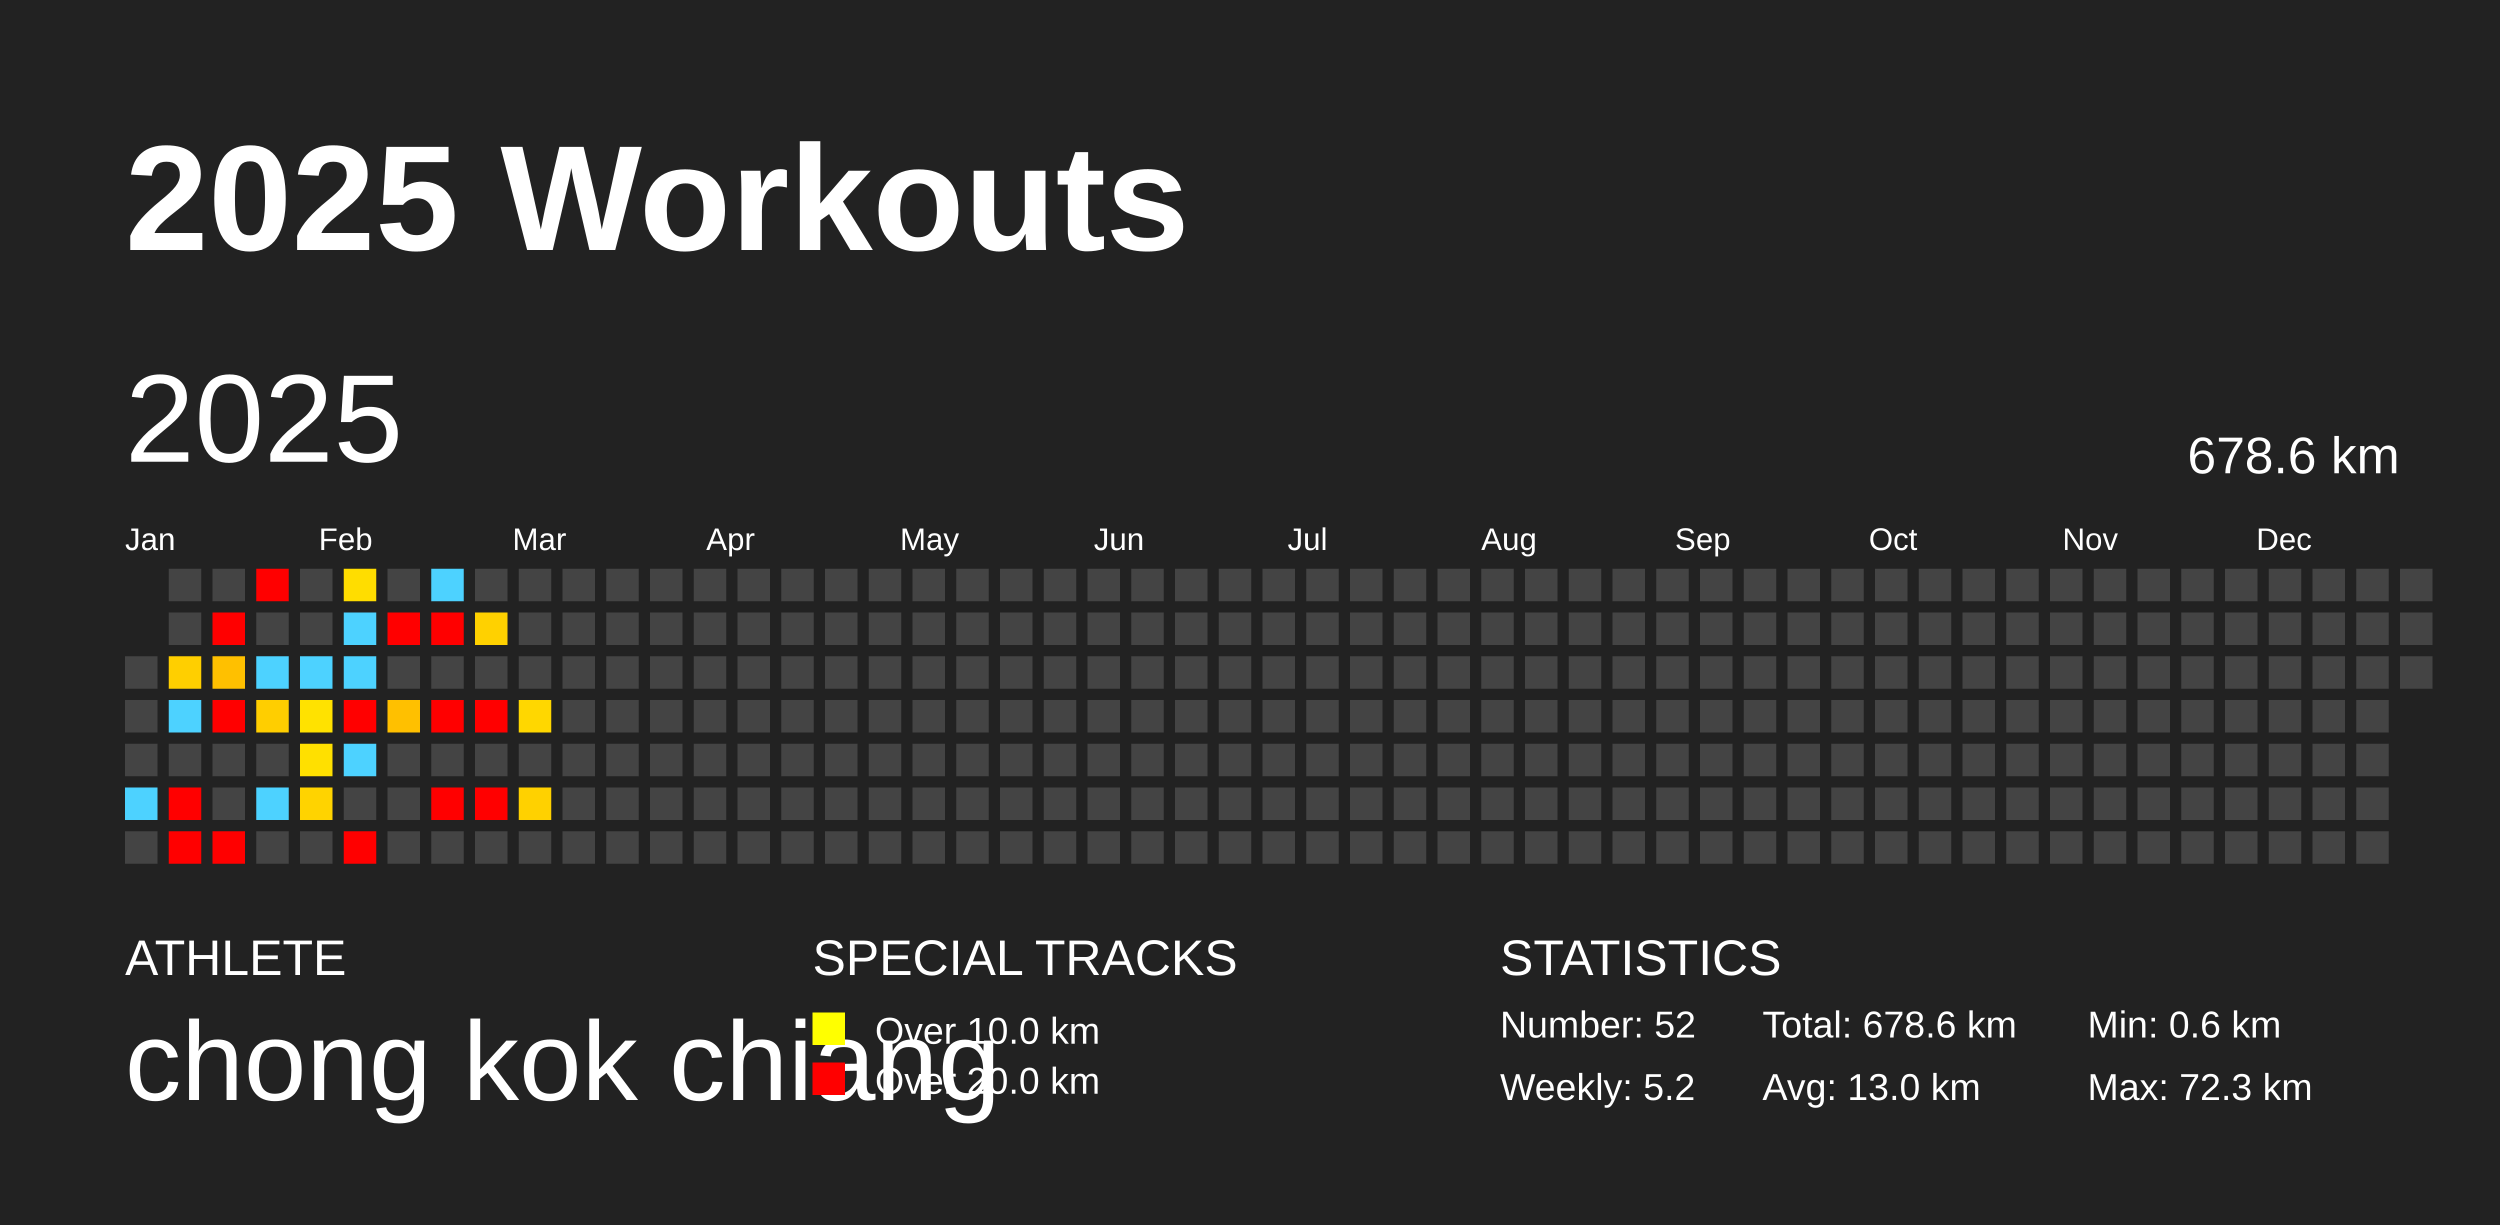
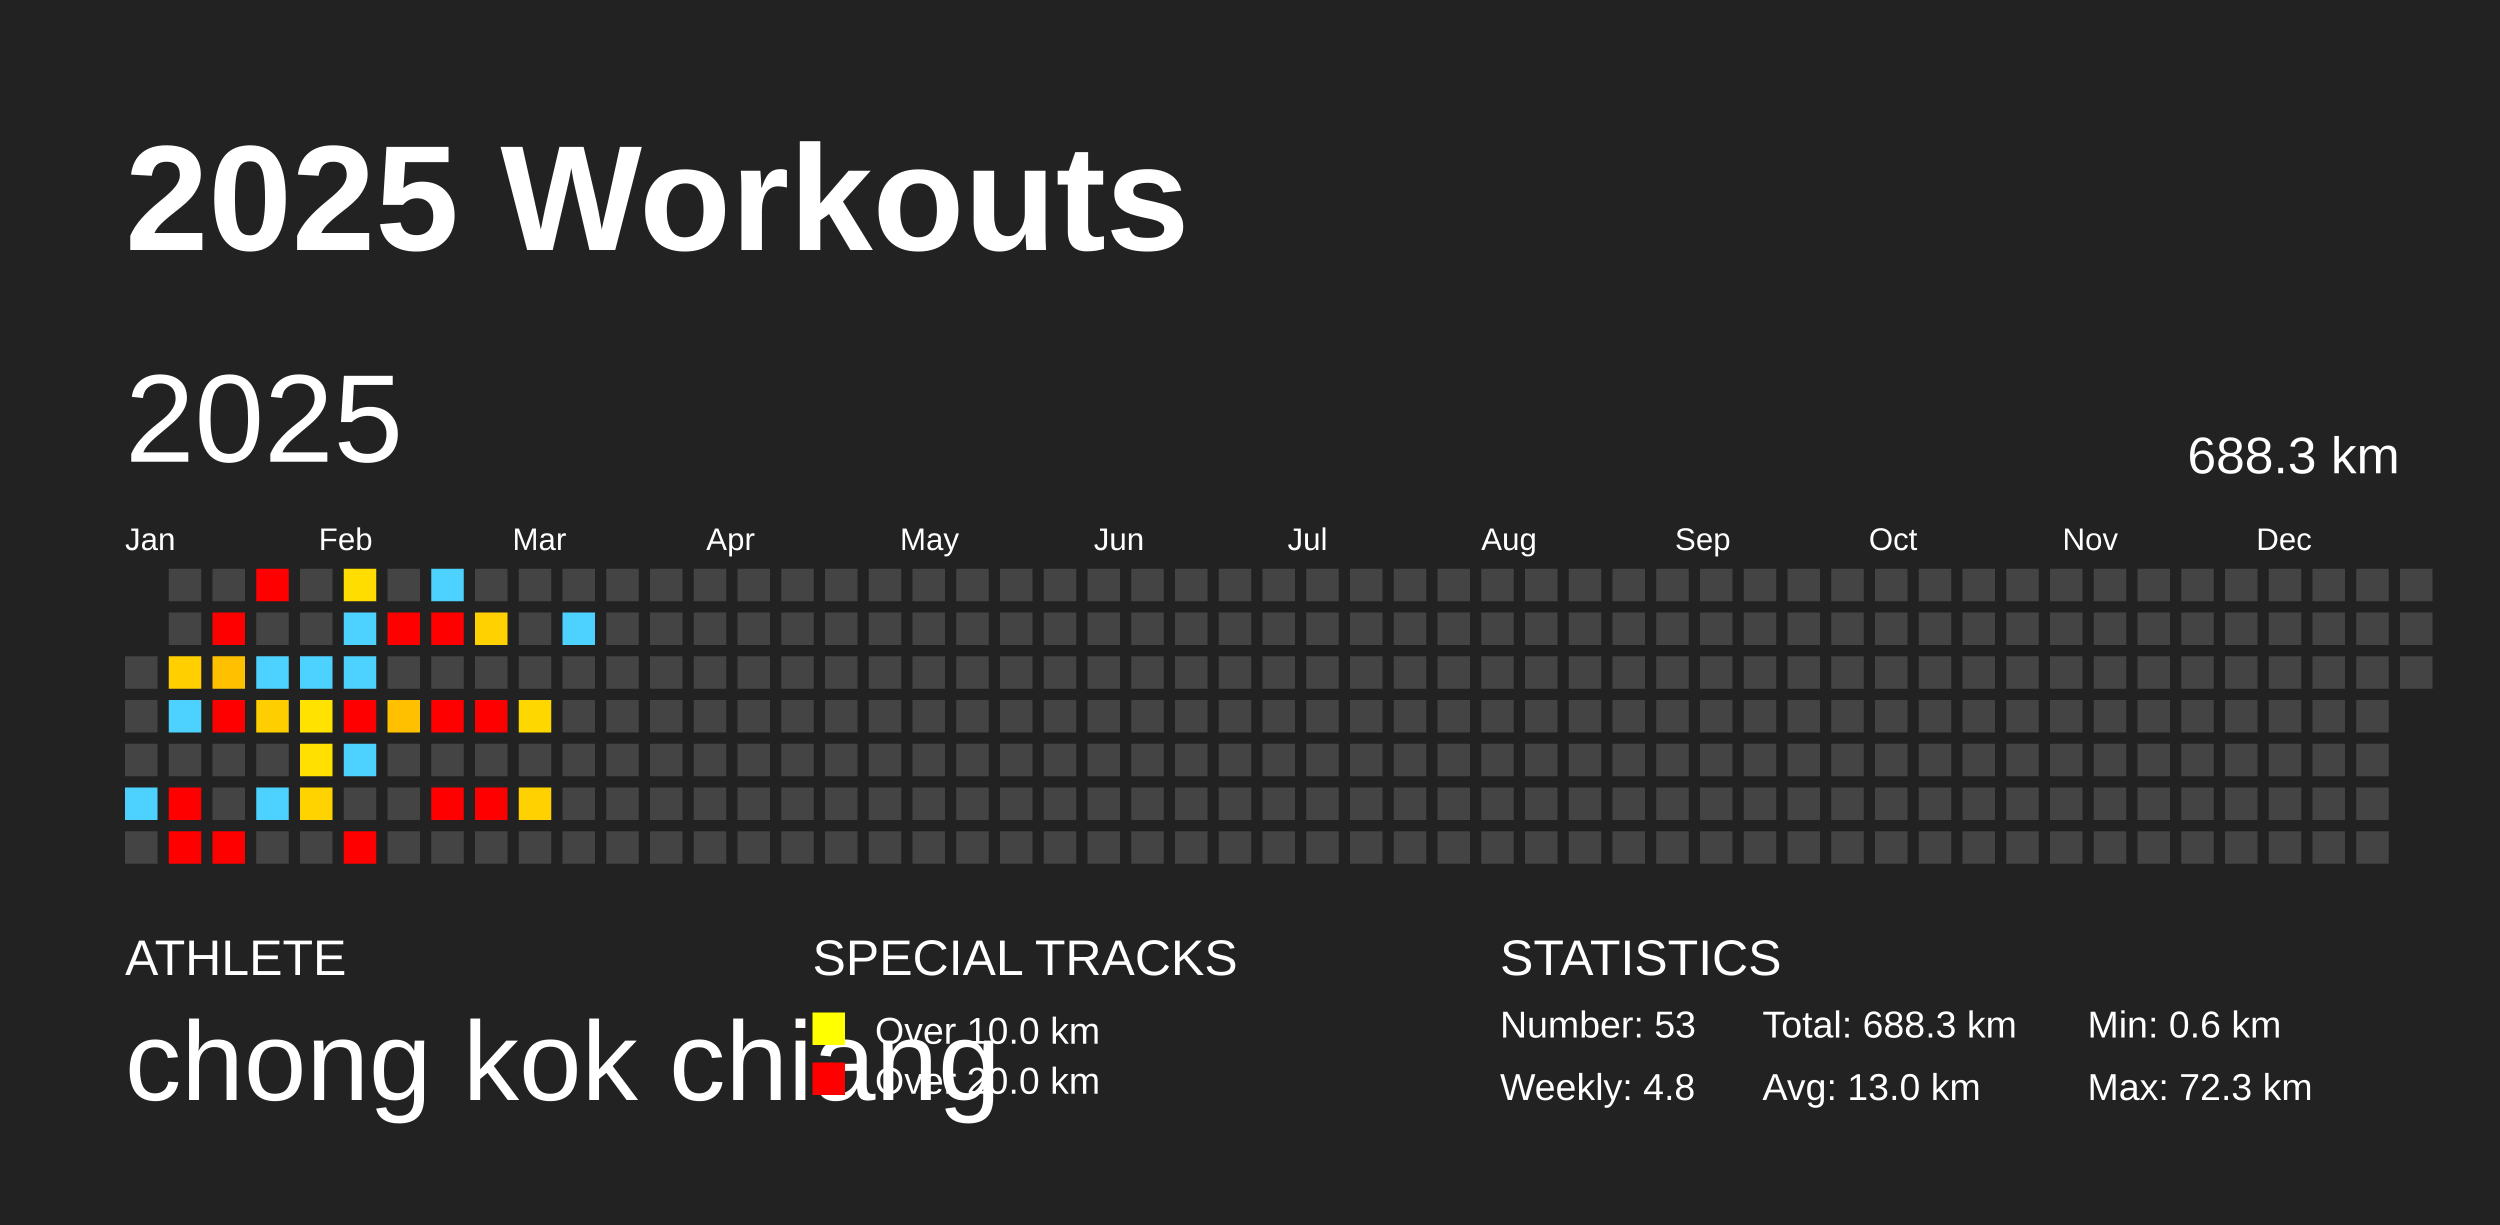
<svg xmlns="http://www.w3.org/2000/svg" baseProfile="full" height="98mm" version="1.1" viewBox="0,0,200,98" width="200mm">
  <defs />
  <rect fill="#222222" height="98" width="200" x="0" y="0" />
  <text fill="#FFFFFF" style="font-size:12px; font-family:Arial; font-weight:bold;" x="10" y="20">2025 Workouts</text>
  <text fill="#FFFFFF" style="font-size:4px; font-family:Arial" x="10" y="78">ATHLETE</text>
  <text fill="#FFFFFF" style="font-size:9px; font-family:Arial" x="10" y="88">chong kok chiang</text>
  <text fill="#FFFFFF" style="font-size:4px; font-family:Arial" x="65" y="78">SPECIAL TRACKS</text>
  <rect fill="yellow" height="2.6" width="2.6" x="65" y="81" />
  <text fill="#FFFFFF" style="font-size:3px; font-family:Arial" x="70" y="83.5">Over 10.0 km</text>
  <rect fill="red" height="2.6" width="2.6" x="65" y="85" />
  <text fill="#FFFFFF" style="font-size:3px; font-family:Arial" x="70" y="87.5">Over 20.0 km</text>
  <text fill="#FFFFFF" style="font-size:4px; font-family:Arial" x="120" y="78">STATISTICS</text>
-   <text fill="#FFFFFF" style="font-size:3px; font-family:Arial" x="120" y="83">Number: 52</text>
-   <text fill="#FFFFFF" style="font-size:3px; font-family:Arial" x="120" y="88">Weekly: 5.2</text>
-   <text fill="#FFFFFF" style="font-size:3px; font-family:Arial" x="141" y="83">Total: 678.6 km</text>
+   <text fill="#FFFFFF" style="font-size:3px; font-family:Arial" x="120" y="83">Number: 53</text>
+   <text fill="#FFFFFF" style="font-size:3px; font-family:Arial" x="120" y="88">Weekly: 4.8</text>
+   <text fill="#FFFFFF" style="font-size:3px; font-family:Arial" x="141" y="83">Total: 688.3 km</text>
  <text fill="#FFFFFF" style="font-size:3px; font-family:Arial" x="141" y="88">Avg: 13.0 km</text>
  <text fill="#FFFFFF" style="font-size:3px; font-family:Arial" x="167" y="83">Min: 0.6 km</text>
  <text fill="#FFFFFF" style="font-size:3px; font-family:Arial" x="167" y="88">Max: 72.3 km</text>
  <text dominant-baseline="hanging" fill="#FFFFFF" style="font-size:10.0px; font-family:Arial;" x="10" y="30">2025</text>
-   <text dominant-baseline="hanging" fill="#FFFFFF" style="font-size:4.125px; font-family:Arial;" x="175" y="35">678.6 km</text>
+   <text dominant-baseline="hanging" fill="#FFFFFF" style="font-size:4.125px; font-family:Arial;" x="175" y="35">688.3 km</text>
  <text fill="#FFFFFF" style="font-size:2.5px; font-family:Arial" x="10.0" y="44">Jan</text>
  <text fill="#FFFFFF" style="font-size:2.5px; font-family:Arial" x="25.5" y="44">Feb</text>
  <text fill="#FFFFFF" style="font-size:2.5px; font-family:Arial" x="41.0" y="44">Mar</text>
  <text fill="#FFFFFF" style="font-size:2.5px; font-family:Arial" x="56.5" y="44">Apr</text>
  <text fill="#FFFFFF" style="font-size:2.5px; font-family:Arial" x="72.0" y="44">May</text>
  <text fill="#FFFFFF" style="font-size:2.5px; font-family:Arial" x="87.5" y="44">Jun</text>
  <text fill="#FFFFFF" style="font-size:2.5px; font-family:Arial" x="103.0" y="44">Jul</text>
  <text fill="#FFFFFF" style="font-size:2.5px; font-family:Arial" x="118.5" y="44">Aug</text>
  <text fill="#FFFFFF" style="font-size:2.5px; font-family:Arial" x="134.0" y="44">Sep</text>
  <text fill="#FFFFFF" style="font-size:2.5px; font-family:Arial" x="149.5" y="44">Oct</text>
  <text fill="#FFFFFF" style="font-size:2.5px; font-family:Arial" x="165.0" y="44">Nov</text>
  <text fill="#FFFFFF" style="font-size:2.5px; font-family:Arial" x="180.5" y="44">Dec</text>
  <rect fill="#444444" height="2.6" width="2.6" x="10.0" y="52.5" />
  <rect fill="#444444" height="2.6" width="2.6" x="10.0" y="56.0" />
  <rect fill="#444444" height="2.6" width="2.6" x="10.0" y="59.5" />
  <rect fill="#4dd2ff" height="2.6" width="2.6" x="10.0" y="63.0" />
  <rect fill="#444444" height="2.6" width="2.6" x="10.0" y="66.5" />
  <rect fill="#444444" height="2.6" width="2.6" x="13.5" y="45.5" />
  <rect fill="#444444" height="2.6" width="2.6" x="13.5" y="49.0" />
  <rect fill="#ffcf00" height="2.6" width="2.6" x="13.5" y="52.5" />
  <rect fill="#4dd2ff" height="2.6" width="2.6" x="13.5" y="56.0" />
  <rect fill="#444444" height="2.6" width="2.6" x="13.5" y="59.5" />
  <rect fill="red" height="2.6" width="2.6" x="13.5" y="63.0" />
  <rect fill="red" height="2.6" width="2.6" x="13.5" y="66.5" />
  <rect fill="#444444" height="2.6" width="2.6" x="17.0" y="45.5" />
  <rect fill="red" height="2.6" width="2.6" x="17.0" y="49.0" />
  <rect fill="#ffc000" height="2.6" width="2.6" x="17.0" y="52.5" />
  <rect fill="red" height="2.6" width="2.6" x="17.0" y="56.0" />
  <rect fill="#444444" height="2.6" width="2.6" x="17.0" y="59.5" />
  <rect fill="#444444" height="2.6" width="2.6" x="17.0" y="63.0" />
  <rect fill="red" height="2.6" width="2.6" x="17.0" y="66.5" />
  <rect fill="red" height="2.6" width="2.6" x="20.5" y="45.5" />
  <rect fill="#444444" height="2.6" width="2.6" x="20.5" y="49.0" />
  <rect fill="#4dd2ff" height="2.6" width="2.6" x="20.5" y="52.5" />
  <rect fill="#ffce00" height="2.6" width="2.6" x="20.5" y="56.0" />
  <rect fill="#444444" height="2.6" width="2.6" x="20.5" y="59.5" />
  <rect fill="#4dd2ff" height="2.6" width="2.6" x="20.5" y="63.0" />
  <rect fill="#444444" height="2.6" width="2.6" x="20.5" y="66.5" />
  <rect fill="#444444" height="2.6" width="2.6" x="24.0" y="45.5" />
  <rect fill="#444444" height="2.6" width="2.6" x="24.0" y="49.0" />
  <rect fill="#4dd2ff" height="2.6" width="2.6" x="24.0" y="52.5" />
  <rect fill="#ffe200" height="2.6" width="2.6" x="24.0" y="56.0" />
  <rect fill="#ffe000" height="2.6" width="2.6" x="24.0" y="59.5" />
  <rect fill="#ffd300" height="2.6" width="2.6" x="24.0" y="63.0" />
  <rect fill="#444444" height="2.6" width="2.6" x="24.0" y="66.5" />
  <rect fill="#ffdd00" height="2.6" width="2.6" x="27.5" y="45.5" />
  <rect fill="#4dd2ff" height="2.6" width="2.6" x="27.5" y="49.0" />
  <rect fill="#4dd2ff" height="2.6" width="2.6" x="27.5" y="52.5" />
  <rect fill="red" height="2.6" width="2.6" x="27.5" y="56.0" />
  <rect fill="#4dd2ff" height="2.6" width="2.6" x="27.5" y="59.5" />
  <rect fill="#444444" height="2.6" width="2.6" x="27.5" y="63.0" />
  <rect fill="red" height="2.6" width="2.6" x="27.5" y="66.5" />
  <rect fill="#444444" height="2.6" width="2.6" x="31.0" y="45.5" />
  <rect fill="red" height="2.6" width="2.6" x="31.0" y="49.0" />
  <rect fill="#444444" height="2.6" width="2.6" x="31.0" y="52.5" />
  <rect fill="#ffc000" height="2.6" width="2.6" x="31.0" y="56.0" />
  <rect fill="#444444" height="2.6" width="2.6" x="31.0" y="59.5" />
  <rect fill="#444444" height="2.6" width="2.6" x="31.0" y="63.0" />
  <rect fill="#444444" height="2.6" width="2.6" x="31.0" y="66.5" />
  <rect fill="#4dd2ff" height="2.6" width="2.6" x="34.5" y="45.5" />
  <rect fill="red" height="2.6" width="2.6" x="34.5" y="49.0" />
  <rect fill="#444444" height="2.6" width="2.6" x="34.5" y="52.5" />
  <rect fill="red" height="2.6" width="2.6" x="34.5" y="56.0" />
  <rect fill="#444444" height="2.6" width="2.6" x="34.5" y="59.5" />
  <rect fill="red" height="2.6" width="2.6" x="34.5" y="63.0" />
  <rect fill="#444444" height="2.6" width="2.6" x="34.5" y="66.5" />
  <rect fill="#444444" height="2.6" width="2.6" x="38.0" y="45.5" />
  <rect fill="#ffd100" height="2.6" width="2.6" x="38.0" y="49.0" />
  <rect fill="#444444" height="2.6" width="2.6" x="38.0" y="52.5" />
  <rect fill="red" height="2.6" width="2.6" x="38.0" y="56.0" />
  <rect fill="#444444" height="2.6" width="2.6" x="38.0" y="59.5" />
  <rect fill="red" height="2.6" width="2.6" x="38.0" y="63.0" />
  <rect fill="#444444" height="2.6" width="2.6" x="38.0" y="66.5" />
  <rect fill="#444444" height="2.6" width="2.6" x="41.5" y="45.5" />
  <rect fill="#444444" height="2.6" width="2.6" x="41.5" y="49.0" />
  <rect fill="#444444" height="2.6" width="2.6" x="41.5" y="52.5" />
  <rect fill="#ffd700" height="2.6" width="2.6" x="41.5" y="56.0" />
  <rect fill="#444444" height="2.6" width="2.6" x="41.5" y="59.5" />
  <rect fill="#ffd100" height="2.6" width="2.6" x="41.5" y="63.0" />
  <rect fill="#444444" height="2.6" width="2.6" x="41.5" y="66.5" />
  <rect fill="#444444" height="2.6" width="2.6" x="45.0" y="45.5" />
-   <rect fill="#444444" height="2.6" width="2.6" x="45.0" y="49.0" />
+   <rect fill="#4dd2ff" height="2.6" width="2.6" x="45.0" y="49.0" />
  <rect fill="#444444" height="2.6" width="2.6" x="45.0" y="52.5" />
  <rect fill="#444444" height="2.6" width="2.6" x="45.0" y="56.0" />
  <rect fill="#444444" height="2.6" width="2.6" x="45.0" y="59.5" />
  <rect fill="#444444" height="2.6" width="2.6" x="45.0" y="63.0" />
  <rect fill="#444444" height="2.6" width="2.6" x="45.0" y="66.5" />
  <rect fill="#444444" height="2.6" width="2.6" x="48.5" y="45.5" />
  <rect fill="#444444" height="2.6" width="2.6" x="48.5" y="49.0" />
  <rect fill="#444444" height="2.6" width="2.6" x="48.5" y="52.5" />
  <rect fill="#444444" height="2.6" width="2.6" x="48.5" y="56.0" />
  <rect fill="#444444" height="2.6" width="2.6" x="48.5" y="59.5" />
  <rect fill="#444444" height="2.6" width="2.6" x="48.5" y="63.0" />
  <rect fill="#444444" height="2.6" width="2.6" x="48.5" y="66.5" />
  <rect fill="#444444" height="2.6" width="2.6" x="52.0" y="45.5" />
  <rect fill="#444444" height="2.6" width="2.6" x="52.0" y="49.0" />
  <rect fill="#444444" height="2.6" width="2.6" x="52.0" y="52.5" />
  <rect fill="#444444" height="2.6" width="2.6" x="52.0" y="56.0" />
  <rect fill="#444444" height="2.6" width="2.6" x="52.0" y="59.5" />
  <rect fill="#444444" height="2.6" width="2.6" x="52.0" y="63.0" />
  <rect fill="#444444" height="2.6" width="2.6" x="52.0" y="66.5" />
  <rect fill="#444444" height="2.6" width="2.6" x="55.5" y="45.5" />
  <rect fill="#444444" height="2.6" width="2.6" x="55.5" y="49.0" />
  <rect fill="#444444" height="2.6" width="2.6" x="55.5" y="52.5" />
  <rect fill="#444444" height="2.6" width="2.6" x="55.5" y="56.0" />
  <rect fill="#444444" height="2.6" width="2.6" x="55.5" y="59.5" />
  <rect fill="#444444" height="2.6" width="2.6" x="55.5" y="63.0" />
  <rect fill="#444444" height="2.6" width="2.6" x="55.5" y="66.5" />
  <rect fill="#444444" height="2.6" width="2.6" x="59.0" y="45.5" />
  <rect fill="#444444" height="2.6" width="2.6" x="59.0" y="49.0" />
  <rect fill="#444444" height="2.6" width="2.6" x="59.0" y="52.5" />
  <rect fill="#444444" height="2.6" width="2.6" x="59.0" y="56.0" />
  <rect fill="#444444" height="2.6" width="2.6" x="59.0" y="59.5" />
  <rect fill="#444444" height="2.6" width="2.6" x="59.0" y="63.0" />
  <rect fill="#444444" height="2.6" width="2.6" x="59.0" y="66.5" />
  <rect fill="#444444" height="2.6" width="2.6" x="62.5" y="45.5" />
  <rect fill="#444444" height="2.6" width="2.6" x="62.5" y="49.0" />
  <rect fill="#444444" height="2.6" width="2.6" x="62.5" y="52.5" />
  <rect fill="#444444" height="2.6" width="2.6" x="62.5" y="56.0" />
  <rect fill="#444444" height="2.6" width="2.6" x="62.5" y="59.5" />
  <rect fill="#444444" height="2.6" width="2.6" x="62.5" y="63.0" />
  <rect fill="#444444" height="2.6" width="2.6" x="62.5" y="66.5" />
  <rect fill="#444444" height="2.6" width="2.6" x="66.0" y="45.5" />
  <rect fill="#444444" height="2.6" width="2.6" x="66.0" y="49.0" />
  <rect fill="#444444" height="2.6" width="2.6" x="66.0" y="52.5" />
  <rect fill="#444444" height="2.6" width="2.6" x="66.0" y="56.0" />
  <rect fill="#444444" height="2.6" width="2.6" x="66.0" y="59.5" />
  <rect fill="#444444" height="2.6" width="2.6" x="66.0" y="63.0" />
  <rect fill="#444444" height="2.6" width="2.6" x="66.0" y="66.5" />
  <rect fill="#444444" height="2.6" width="2.6" x="69.5" y="45.5" />
  <rect fill="#444444" height="2.6" width="2.6" x="69.5" y="49.0" />
  <rect fill="#444444" height="2.6" width="2.6" x="69.5" y="52.5" />
  <rect fill="#444444" height="2.6" width="2.6" x="69.5" y="56.0" />
  <rect fill="#444444" height="2.6" width="2.6" x="69.5" y="59.5" />
  <rect fill="#444444" height="2.6" width="2.6" x="69.5" y="63.0" />
  <rect fill="#444444" height="2.6" width="2.6" x="69.5" y="66.5" />
  <rect fill="#444444" height="2.6" width="2.6" x="73.0" y="45.5" />
  <rect fill="#444444" height="2.6" width="2.6" x="73.0" y="49.0" />
  <rect fill="#444444" height="2.6" width="2.6" x="73.0" y="52.5" />
  <rect fill="#444444" height="2.6" width="2.6" x="73.0" y="56.0" />
  <rect fill="#444444" height="2.6" width="2.6" x="73.0" y="59.5" />
  <rect fill="#444444" height="2.6" width="2.6" x="73.0" y="63.0" />
  <rect fill="#444444" height="2.6" width="2.6" x="73.0" y="66.5" />
  <rect fill="#444444" height="2.6" width="2.6" x="76.5" y="45.5" />
  <rect fill="#444444" height="2.6" width="2.6" x="76.5" y="49.0" />
  <rect fill="#444444" height="2.6" width="2.6" x="76.5" y="52.5" />
  <rect fill="#444444" height="2.6" width="2.6" x="76.5" y="56.0" />
  <rect fill="#444444" height="2.6" width="2.6" x="76.5" y="59.5" />
  <rect fill="#444444" height="2.6" width="2.6" x="76.5" y="63.0" />
  <rect fill="#444444" height="2.6" width="2.6" x="76.5" y="66.5" />
  <rect fill="#444444" height="2.6" width="2.6" x="80.0" y="45.5" />
  <rect fill="#444444" height="2.6" width="2.6" x="80.0" y="49.0" />
  <rect fill="#444444" height="2.6" width="2.6" x="80.0" y="52.5" />
  <rect fill="#444444" height="2.6" width="2.6" x="80.0" y="56.0" />
  <rect fill="#444444" height="2.6" width="2.6" x="80.0" y="59.5" />
  <rect fill="#444444" height="2.6" width="2.6" x="80.0" y="63.0" />
  <rect fill="#444444" height="2.6" width="2.6" x="80.0" y="66.5" />
  <rect fill="#444444" height="2.6" width="2.6" x="83.5" y="45.5" />
  <rect fill="#444444" height="2.6" width="2.6" x="83.5" y="49.0" />
  <rect fill="#444444" height="2.6" width="2.6" x="83.5" y="52.5" />
  <rect fill="#444444" height="2.6" width="2.6" x="83.5" y="56.0" />
  <rect fill="#444444" height="2.6" width="2.6" x="83.5" y="59.5" />
  <rect fill="#444444" height="2.6" width="2.6" x="83.5" y="63.0" />
  <rect fill="#444444" height="2.6" width="2.6" x="83.5" y="66.5" />
  <rect fill="#444444" height="2.6" width="2.6" x="87.0" y="45.5" />
  <rect fill="#444444" height="2.6" width="2.6" x="87.0" y="49.0" />
  <rect fill="#444444" height="2.6" width="2.6" x="87.0" y="52.5" />
  <rect fill="#444444" height="2.6" width="2.6" x="87.0" y="56.0" />
  <rect fill="#444444" height="2.6" width="2.6" x="87.0" y="59.5" />
  <rect fill="#444444" height="2.6" width="2.6" x="87.0" y="63.0" />
  <rect fill="#444444" height="2.6" width="2.6" x="87.0" y="66.5" />
  <rect fill="#444444" height="2.6" width="2.6" x="90.5" y="45.5" />
  <rect fill="#444444" height="2.6" width="2.6" x="90.5" y="49.0" />
  <rect fill="#444444" height="2.6" width="2.6" x="90.5" y="52.5" />
  <rect fill="#444444" height="2.6" width="2.6" x="90.5" y="56.0" />
  <rect fill="#444444" height="2.6" width="2.6" x="90.5" y="59.5" />
  <rect fill="#444444" height="2.6" width="2.6" x="90.5" y="63.0" />
  <rect fill="#444444" height="2.6" width="2.6" x="90.5" y="66.5" />
  <rect fill="#444444" height="2.6" width="2.6" x="94.0" y="45.5" />
  <rect fill="#444444" height="2.6" width="2.6" x="94.0" y="49.0" />
  <rect fill="#444444" height="2.6" width="2.6" x="94.0" y="52.5" />
  <rect fill="#444444" height="2.6" width="2.6" x="94.0" y="56.0" />
  <rect fill="#444444" height="2.6" width="2.6" x="94.0" y="59.5" />
  <rect fill="#444444" height="2.6" width="2.6" x="94.0" y="63.0" />
  <rect fill="#444444" height="2.6" width="2.6" x="94.0" y="66.5" />
  <rect fill="#444444" height="2.6" width="2.6" x="97.5" y="45.5" />
  <rect fill="#444444" height="2.6" width="2.6" x="97.5" y="49.0" />
  <rect fill="#444444" height="2.6" width="2.6" x="97.5" y="52.5" />
  <rect fill="#444444" height="2.6" width="2.6" x="97.5" y="56.0" />
  <rect fill="#444444" height="2.6" width="2.6" x="97.5" y="59.5" />
  <rect fill="#444444" height="2.6" width="2.6" x="97.5" y="63.0" />
  <rect fill="#444444" height="2.6" width="2.6" x="97.5" y="66.5" />
  <rect fill="#444444" height="2.6" width="2.6" x="101.0" y="45.5" />
  <rect fill="#444444" height="2.6" width="2.6" x="101.0" y="49.0" />
  <rect fill="#444444" height="2.6" width="2.6" x="101.0" y="52.5" />
  <rect fill="#444444" height="2.6" width="2.6" x="101.0" y="56.0" />
  <rect fill="#444444" height="2.6" width="2.6" x="101.0" y="59.5" />
  <rect fill="#444444" height="2.6" width="2.6" x="101.0" y="63.0" />
  <rect fill="#444444" height="2.6" width="2.6" x="101.0" y="66.5" />
  <rect fill="#444444" height="2.6" width="2.6" x="104.5" y="45.5" />
  <rect fill="#444444" height="2.6" width="2.6" x="104.5" y="49.0" />
  <rect fill="#444444" height="2.6" width="2.6" x="104.5" y="52.5" />
  <rect fill="#444444" height="2.6" width="2.6" x="104.5" y="56.0" />
  <rect fill="#444444" height="2.6" width="2.6" x="104.5" y="59.5" />
  <rect fill="#444444" height="2.6" width="2.6" x="104.5" y="63.0" />
  <rect fill="#444444" height="2.6" width="2.6" x="104.5" y="66.5" />
  <rect fill="#444444" height="2.6" width="2.6" x="108.0" y="45.5" />
  <rect fill="#444444" height="2.6" width="2.6" x="108.0" y="49.0" />
  <rect fill="#444444" height="2.6" width="2.6" x="108.0" y="52.5" />
  <rect fill="#444444" height="2.6" width="2.6" x="108.0" y="56.0" />
  <rect fill="#444444" height="2.6" width="2.6" x="108.0" y="59.5" />
  <rect fill="#444444" height="2.6" width="2.6" x="108.0" y="63.0" />
  <rect fill="#444444" height="2.6" width="2.6" x="108.0" y="66.5" />
  <rect fill="#444444" height="2.6" width="2.6" x="111.5" y="45.5" />
  <rect fill="#444444" height="2.6" width="2.6" x="111.5" y="49.0" />
  <rect fill="#444444" height="2.6" width="2.6" x="111.5" y="52.5" />
  <rect fill="#444444" height="2.6" width="2.6" x="111.5" y="56.0" />
  <rect fill="#444444" height="2.6" width="2.6" x="111.5" y="59.5" />
  <rect fill="#444444" height="2.6" width="2.6" x="111.5" y="63.0" />
  <rect fill="#444444" height="2.6" width="2.6" x="111.5" y="66.5" />
  <rect fill="#444444" height="2.6" width="2.6" x="115.0" y="45.5" />
  <rect fill="#444444" height="2.6" width="2.6" x="115.0" y="49.0" />
  <rect fill="#444444" height="2.6" width="2.6" x="115.0" y="52.5" />
  <rect fill="#444444" height="2.6" width="2.6" x="115.0" y="56.0" />
  <rect fill="#444444" height="2.6" width="2.6" x="115.0" y="59.5" />
  <rect fill="#444444" height="2.6" width="2.6" x="115.0" y="63.0" />
  <rect fill="#444444" height="2.6" width="2.6" x="115.0" y="66.5" />
  <rect fill="#444444" height="2.6" width="2.6" x="118.5" y="45.5" />
  <rect fill="#444444" height="2.6" width="2.6" x="118.5" y="49.0" />
  <rect fill="#444444" height="2.6" width="2.6" x="118.5" y="52.5" />
  <rect fill="#444444" height="2.6" width="2.6" x="118.5" y="56.0" />
  <rect fill="#444444" height="2.6" width="2.6" x="118.5" y="59.5" />
  <rect fill="#444444" height="2.6" width="2.6" x="118.5" y="63.0" />
  <rect fill="#444444" height="2.6" width="2.6" x="118.5" y="66.5" />
  <rect fill="#444444" height="2.6" width="2.6" x="122.0" y="45.5" />
  <rect fill="#444444" height="2.6" width="2.6" x="122.0" y="49.0" />
  <rect fill="#444444" height="2.6" width="2.6" x="122.0" y="52.5" />
  <rect fill="#444444" height="2.6" width="2.6" x="122.0" y="56.0" />
  <rect fill="#444444" height="2.6" width="2.6" x="122.0" y="59.5" />
  <rect fill="#444444" height="2.6" width="2.6" x="122.0" y="63.0" />
  <rect fill="#444444" height="2.6" width="2.6" x="122.0" y="66.5" />
  <rect fill="#444444" height="2.6" width="2.6" x="125.5" y="45.5" />
  <rect fill="#444444" height="2.6" width="2.6" x="125.5" y="49.0" />
  <rect fill="#444444" height="2.6" width="2.6" x="125.5" y="52.5" />
  <rect fill="#444444" height="2.6" width="2.6" x="125.5" y="56.0" />
  <rect fill="#444444" height="2.6" width="2.6" x="125.5" y="59.5" />
  <rect fill="#444444" height="2.6" width="2.6" x="125.5" y="63.0" />
  <rect fill="#444444" height="2.6" width="2.6" x="125.5" y="66.5" />
  <rect fill="#444444" height="2.6" width="2.6" x="129.0" y="45.5" />
  <rect fill="#444444" height="2.6" width="2.6" x="129.0" y="49.0" />
  <rect fill="#444444" height="2.6" width="2.6" x="129.0" y="52.5" />
  <rect fill="#444444" height="2.6" width="2.6" x="129.0" y="56.0" />
  <rect fill="#444444" height="2.6" width="2.6" x="129.0" y="59.5" />
  <rect fill="#444444" height="2.6" width="2.6" x="129.0" y="63.0" />
  <rect fill="#444444" height="2.6" width="2.6" x="129.0" y="66.5" />
  <rect fill="#444444" height="2.6" width="2.6" x="132.5" y="45.5" />
  <rect fill="#444444" height="2.6" width="2.6" x="132.5" y="49.0" />
  <rect fill="#444444" height="2.6" width="2.6" x="132.5" y="52.5" />
  <rect fill="#444444" height="2.6" width="2.6" x="132.5" y="56.0" />
  <rect fill="#444444" height="2.6" width="2.6" x="132.5" y="59.5" />
  <rect fill="#444444" height="2.6" width="2.6" x="132.5" y="63.0" />
  <rect fill="#444444" height="2.6" width="2.6" x="132.5" y="66.5" />
  <rect fill="#444444" height="2.6" width="2.6" x="136.0" y="45.5" />
  <rect fill="#444444" height="2.6" width="2.6" x="136.0" y="49.0" />
  <rect fill="#444444" height="2.6" width="2.6" x="136.0" y="52.5" />
  <rect fill="#444444" height="2.6" width="2.6" x="136.0" y="56.0" />
  <rect fill="#444444" height="2.6" width="2.6" x="136.0" y="59.5" />
  <rect fill="#444444" height="2.6" width="2.6" x="136.0" y="63.0" />
  <rect fill="#444444" height="2.6" width="2.6" x="136.0" y="66.5" />
  <rect fill="#444444" height="2.6" width="2.6" x="139.5" y="45.5" />
  <rect fill="#444444" height="2.6" width="2.6" x="139.5" y="49.0" />
  <rect fill="#444444" height="2.6" width="2.6" x="139.5" y="52.5" />
  <rect fill="#444444" height="2.6" width="2.6" x="139.5" y="56.0" />
  <rect fill="#444444" height="2.6" width="2.6" x="139.5" y="59.5" />
  <rect fill="#444444" height="2.6" width="2.6" x="139.5" y="63.0" />
  <rect fill="#444444" height="2.6" width="2.6" x="139.5" y="66.5" />
  <rect fill="#444444" height="2.6" width="2.6" x="143.0" y="45.5" />
  <rect fill="#444444" height="2.6" width="2.6" x="143.0" y="49.0" />
  <rect fill="#444444" height="2.6" width="2.6" x="143.0" y="52.5" />
  <rect fill="#444444" height="2.6" width="2.6" x="143.0" y="56.0" />
  <rect fill="#444444" height="2.6" width="2.6" x="143.0" y="59.5" />
  <rect fill="#444444" height="2.6" width="2.6" x="143.0" y="63.0" />
  <rect fill="#444444" height="2.6" width="2.6" x="143.0" y="66.5" />
  <rect fill="#444444" height="2.6" width="2.6" x="146.5" y="45.5" />
  <rect fill="#444444" height="2.6" width="2.6" x="146.5" y="49.0" />
  <rect fill="#444444" height="2.6" width="2.6" x="146.5" y="52.5" />
  <rect fill="#444444" height="2.6" width="2.6" x="146.5" y="56.0" />
  <rect fill="#444444" height="2.6" width="2.6" x="146.5" y="59.5" />
  <rect fill="#444444" height="2.6" width="2.6" x="146.5" y="63.0" />
  <rect fill="#444444" height="2.6" width="2.6" x="146.5" y="66.5" />
  <rect fill="#444444" height="2.6" width="2.6" x="150.0" y="45.5" />
  <rect fill="#444444" height="2.6" width="2.6" x="150.0" y="49.0" />
  <rect fill="#444444" height="2.6" width="2.6" x="150.0" y="52.5" />
  <rect fill="#444444" height="2.6" width="2.6" x="150.0" y="56.0" />
  <rect fill="#444444" height="2.6" width="2.6" x="150.0" y="59.5" />
  <rect fill="#444444" height="2.6" width="2.6" x="150.0" y="63.0" />
  <rect fill="#444444" height="2.6" width="2.6" x="150.0" y="66.5" />
  <rect fill="#444444" height="2.6" width="2.6" x="153.5" y="45.5" />
  <rect fill="#444444" height="2.6" width="2.6" x="153.5" y="49.0" />
  <rect fill="#444444" height="2.6" width="2.6" x="153.5" y="52.5" />
  <rect fill="#444444" height="2.6" width="2.6" x="153.5" y="56.0" />
  <rect fill="#444444" height="2.6" width="2.6" x="153.5" y="59.5" />
  <rect fill="#444444" height="2.6" width="2.6" x="153.5" y="63.0" />
  <rect fill="#444444" height="2.6" width="2.6" x="153.5" y="66.5" />
  <rect fill="#444444" height="2.6" width="2.6" x="157.0" y="45.5" />
  <rect fill="#444444" height="2.6" width="2.6" x="157.0" y="49.0" />
  <rect fill="#444444" height="2.6" width="2.6" x="157.0" y="52.5" />
  <rect fill="#444444" height="2.6" width="2.6" x="157.0" y="56.0" />
  <rect fill="#444444" height="2.6" width="2.6" x="157.0" y="59.5" />
  <rect fill="#444444" height="2.6" width="2.6" x="157.0" y="63.0" />
  <rect fill="#444444" height="2.6" width="2.6" x="157.0" y="66.5" />
  <rect fill="#444444" height="2.6" width="2.6" x="160.5" y="45.5" />
  <rect fill="#444444" height="2.6" width="2.6" x="160.5" y="49.0" />
  <rect fill="#444444" height="2.6" width="2.6" x="160.5" y="52.5" />
  <rect fill="#444444" height="2.6" width="2.6" x="160.5" y="56.0" />
  <rect fill="#444444" height="2.6" width="2.6" x="160.5" y="59.5" />
  <rect fill="#444444" height="2.6" width="2.6" x="160.5" y="63.0" />
  <rect fill="#444444" height="2.6" width="2.6" x="160.5" y="66.5" />
  <rect fill="#444444" height="2.6" width="2.6" x="164.0" y="45.5" />
  <rect fill="#444444" height="2.6" width="2.6" x="164.0" y="49.0" />
  <rect fill="#444444" height="2.6" width="2.6" x="164.0" y="52.5" />
  <rect fill="#444444" height="2.6" width="2.6" x="164.0" y="56.0" />
  <rect fill="#444444" height="2.6" width="2.6" x="164.0" y="59.5" />
  <rect fill="#444444" height="2.6" width="2.6" x="164.0" y="63.0" />
  <rect fill="#444444" height="2.6" width="2.6" x="164.0" y="66.5" />
  <rect fill="#444444" height="2.6" width="2.6" x="167.5" y="45.5" />
  <rect fill="#444444" height="2.6" width="2.6" x="167.5" y="49.0" />
  <rect fill="#444444" height="2.6" width="2.6" x="167.5" y="52.5" />
  <rect fill="#444444" height="2.6" width="2.6" x="167.5" y="56.0" />
  <rect fill="#444444" height="2.6" width="2.6" x="167.5" y="59.5" />
  <rect fill="#444444" height="2.6" width="2.6" x="167.5" y="63.0" />
  <rect fill="#444444" height="2.6" width="2.6" x="167.5" y="66.5" />
  <rect fill="#444444" height="2.6" width="2.6" x="171.0" y="45.5" />
  <rect fill="#444444" height="2.6" width="2.6" x="171.0" y="49.0" />
  <rect fill="#444444" height="2.6" width="2.6" x="171.0" y="52.5" />
  <rect fill="#444444" height="2.6" width="2.6" x="171.0" y="56.0" />
  <rect fill="#444444" height="2.6" width="2.6" x="171.0" y="59.5" />
  <rect fill="#444444" height="2.6" width="2.6" x="171.0" y="63.0" />
  <rect fill="#444444" height="2.6" width="2.6" x="171.0" y="66.5" />
  <rect fill="#444444" height="2.6" width="2.6" x="174.5" y="45.5" />
  <rect fill="#444444" height="2.6" width="2.6" x="174.5" y="49.0" />
  <rect fill="#444444" height="2.6" width="2.6" x="174.5" y="52.5" />
  <rect fill="#444444" height="2.6" width="2.6" x="174.5" y="56.0" />
  <rect fill="#444444" height="2.6" width="2.6" x="174.5" y="59.5" />
  <rect fill="#444444" height="2.6" width="2.6" x="174.5" y="63.0" />
  <rect fill="#444444" height="2.6" width="2.6" x="174.5" y="66.5" />
  <rect fill="#444444" height="2.6" width="2.6" x="178.0" y="45.5" />
  <rect fill="#444444" height="2.6" width="2.6" x="178.0" y="49.0" />
  <rect fill="#444444" height="2.6" width="2.6" x="178.0" y="52.5" />
  <rect fill="#444444" height="2.6" width="2.6" x="178.0" y="56.0" />
  <rect fill="#444444" height="2.6" width="2.6" x="178.0" y="59.5" />
  <rect fill="#444444" height="2.6" width="2.6" x="178.0" y="63.0" />
  <rect fill="#444444" height="2.6" width="2.6" x="178.0" y="66.5" />
  <rect fill="#444444" height="2.6" width="2.6" x="181.5" y="45.5" />
  <rect fill="#444444" height="2.6" width="2.6" x="181.5" y="49.0" />
  <rect fill="#444444" height="2.6" width="2.6" x="181.5" y="52.5" />
  <rect fill="#444444" height="2.6" width="2.6" x="181.5" y="56.0" />
  <rect fill="#444444" height="2.6" width="2.6" x="181.5" y="59.5" />
  <rect fill="#444444" height="2.6" width="2.6" x="181.5" y="63.0" />
  <rect fill="#444444" height="2.6" width="2.6" x="181.5" y="66.5" />
  <rect fill="#444444" height="2.6" width="2.6" x="185.0" y="45.5" />
  <rect fill="#444444" height="2.6" width="2.6" x="185.0" y="49.0" />
  <rect fill="#444444" height="2.6" width="2.6" x="185.0" y="52.5" />
  <rect fill="#444444" height="2.6" width="2.6" x="185.0" y="56.0" />
  <rect fill="#444444" height="2.6" width="2.6" x="185.0" y="59.5" />
  <rect fill="#444444" height="2.6" width="2.6" x="185.0" y="63.0" />
  <rect fill="#444444" height="2.6" width="2.6" x="185.0" y="66.5" />
  <rect fill="#444444" height="2.6" width="2.6" x="188.5" y="45.5" />
  <rect fill="#444444" height="2.6" width="2.6" x="188.5" y="49.0" />
  <rect fill="#444444" height="2.6" width="2.6" x="188.5" y="52.5" />
  <rect fill="#444444" height="2.6" width="2.6" x="188.5" y="56.0" />
  <rect fill="#444444" height="2.6" width="2.6" x="188.5" y="59.5" />
  <rect fill="#444444" height="2.6" width="2.6" x="188.5" y="63.0" />
  <rect fill="#444444" height="2.6" width="2.6" x="188.5" y="66.5" />
  <rect fill="#444444" height="2.6" width="2.6" x="192.0" y="45.5" />
  <rect fill="#444444" height="2.6" width="2.6" x="192.0" y="49.0" />
  <rect fill="#444444" height="2.6" width="2.6" x="192.0" y="52.5" />
</svg>
